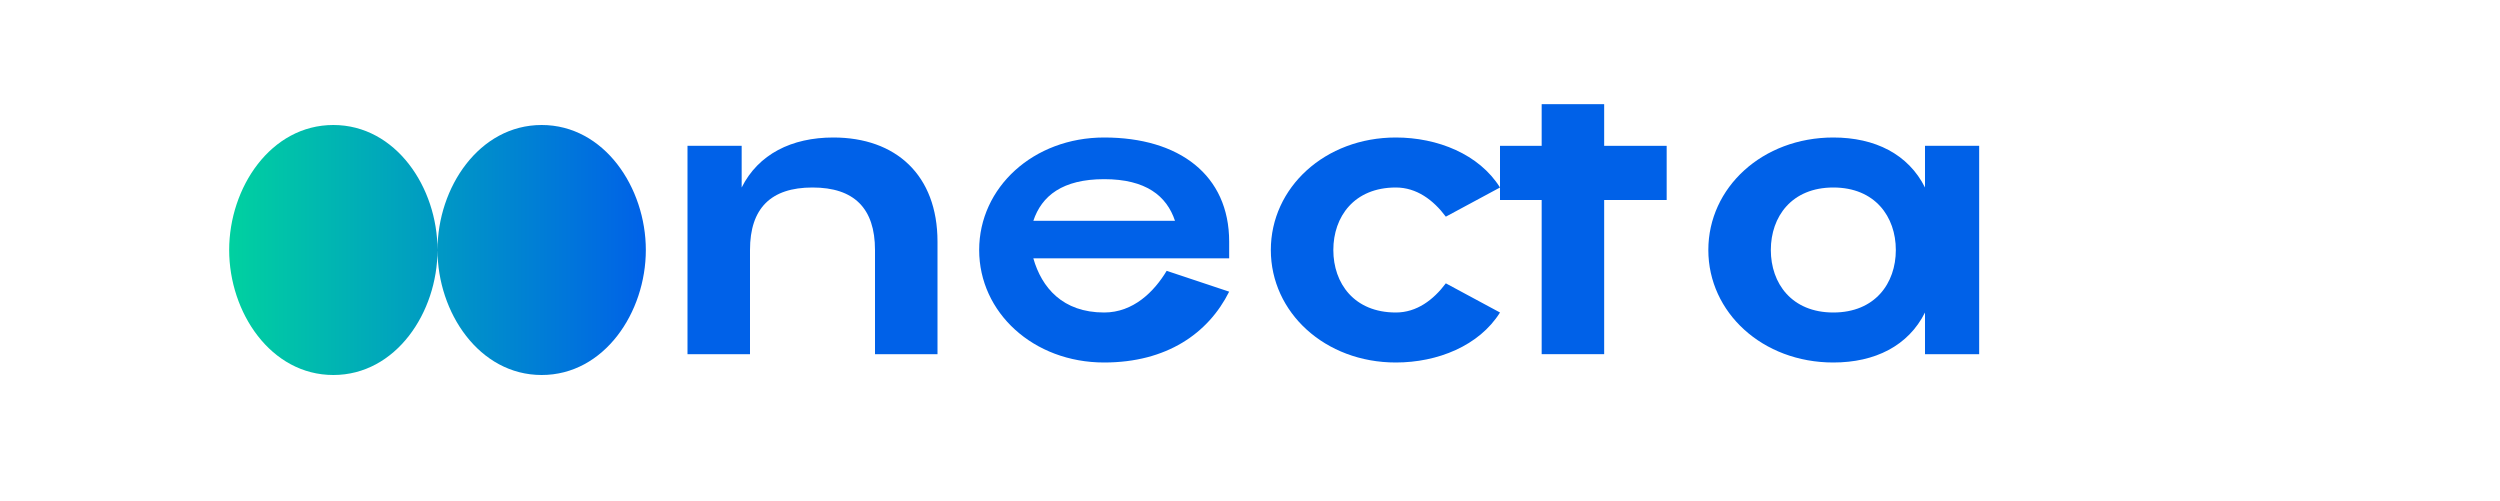
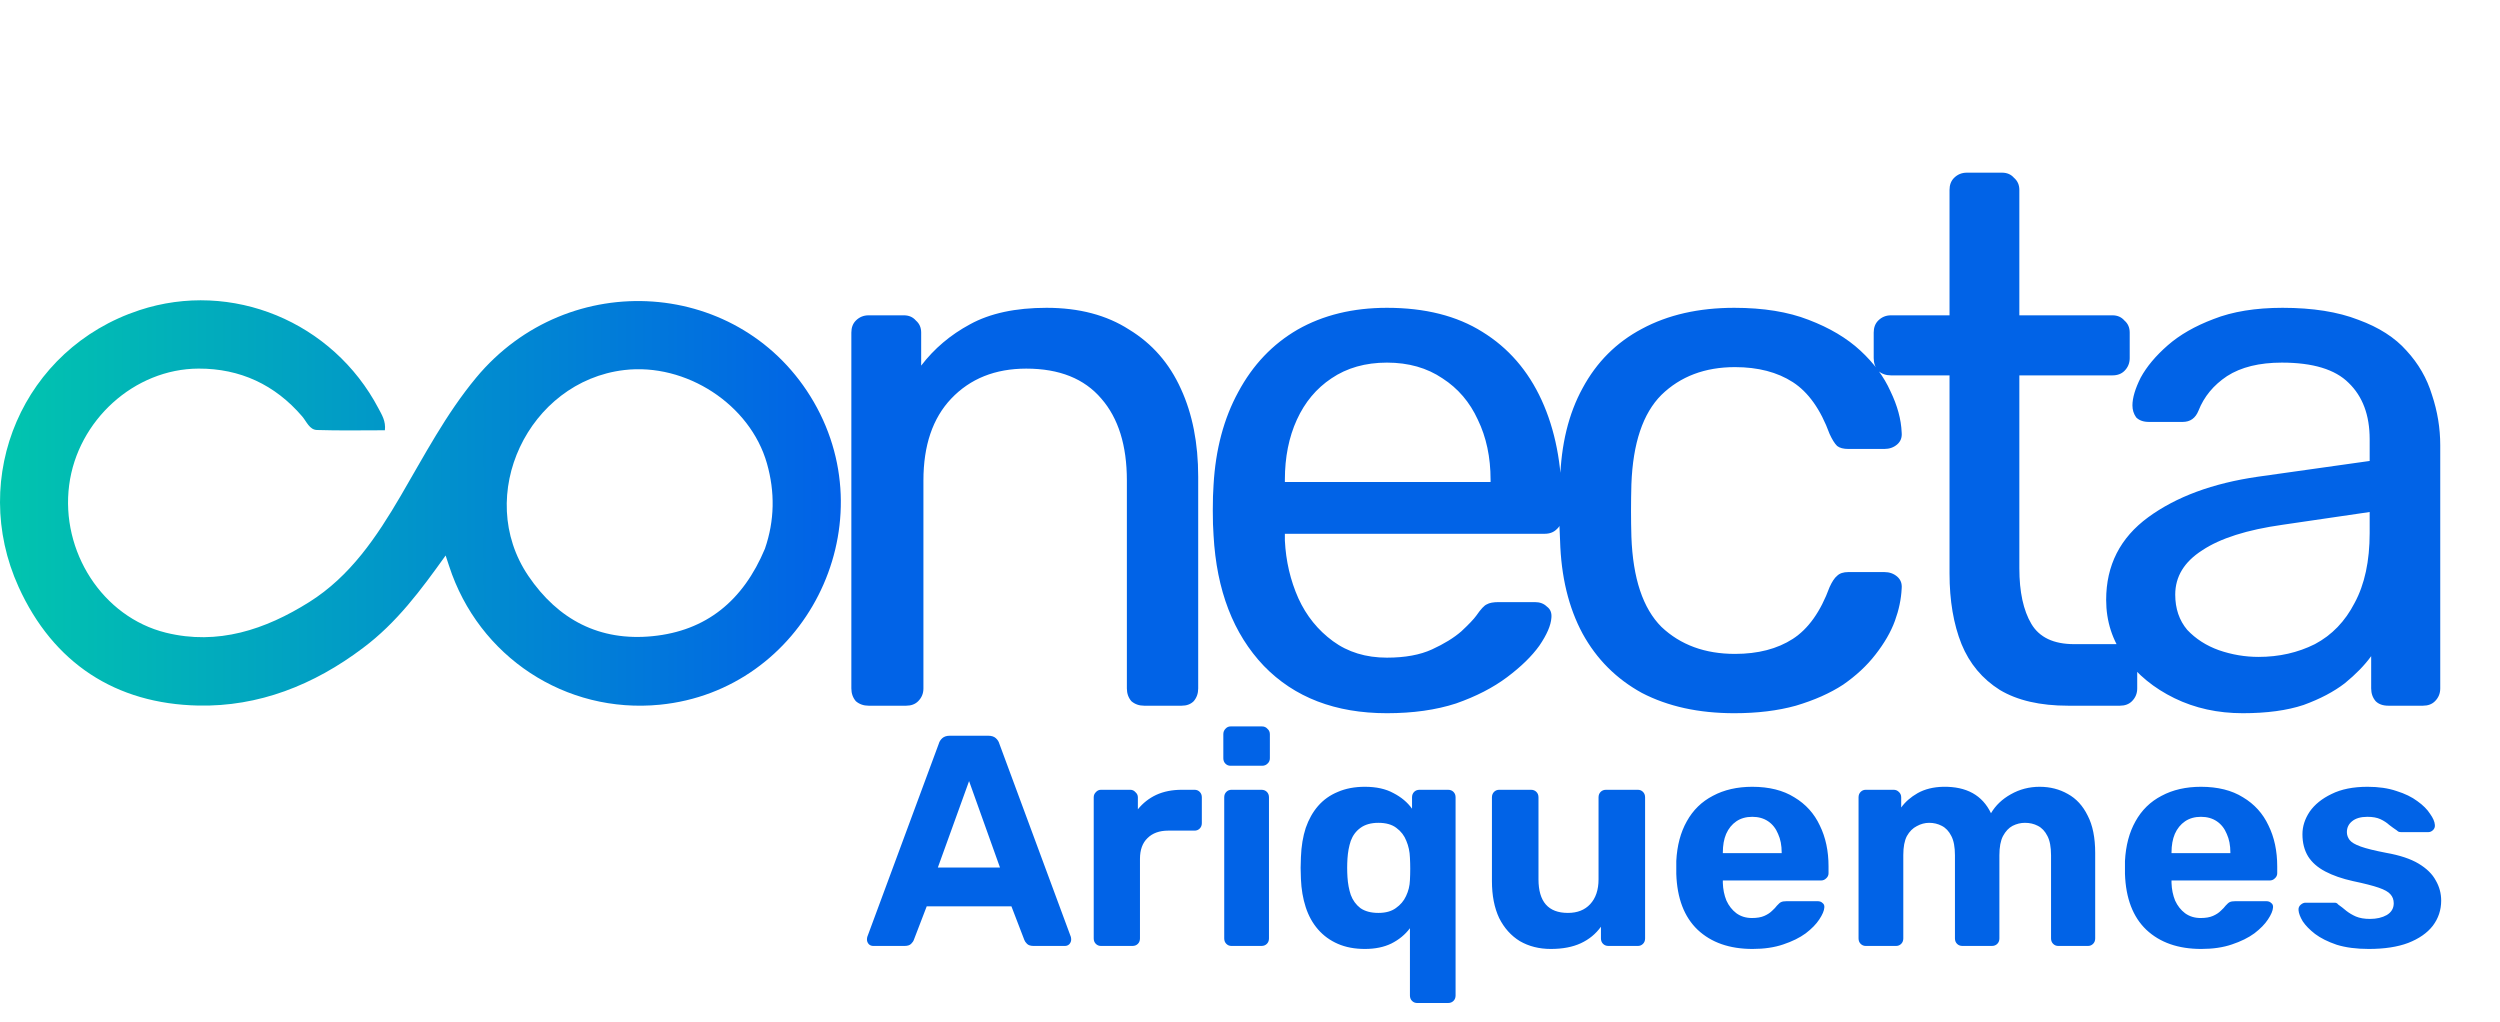
- <svg xmlns="http://www.w3.org/2000/svg" width="600" height="120" viewBox="0 0 600 120">
+ <svg xmlns="http://www.w3.org/2000/svg" width="333" height="136" viewBox="0 0 333 136" fill="none">
+   <path d="M48.364 86.299C41.786 91.273 34.421 94.147 26.417 93.981C15.416 93.752 7.089 88.343 2.477 78.179C-4.182 63.505 3.054 46.427 18.571 41.315C30.878 37.261 44.334 42.845 50.415 54.405C50.855 55.243 51.407 56.085 51.269 57.312C48.233 57.312 45.219 57.374 42.211 57.276C41.222 57.244 40.832 56.143 40.253 55.467C36.613 51.221 31.96 49.084 26.461 49.097C17.877 49.119 10.332 56.011 9.213 64.608C8.064 73.434 13.636 82.185 22.099 84.275C29.011 85.981 35.338 83.87 41.187 80.197C46.669 76.755 50.171 71.516 53.372 66.053C56.519 60.682 59.401 55.156 63.407 50.325C75.757 35.433 98.863 37.062 108.396 53.544C118.118 70.354 107.131 91.966 87.896 93.868C75.333 95.11 63.759 87.496 59.823 75.401C59.713 75.063 59.601 74.726 59.359 73.991C56.049 78.62 52.833 82.959 48.364 86.299ZM101.886 73.096C103.186 69.337 103.237 65.529 102.157 61.73C99.918 53.856 91.372 48.316 83.143 49.291C70.378 50.802 63.121 66.015 70.379 76.716C74.351 82.572 79.886 85.435 86.909 84.739C94.079 84.029 98.985 80.022 101.886 73.096Z" fill="url(#paint0_linear_90_52)" />
+   <path d="M115.7 94C115.033 94 114.467 93.8 114 93.4C113.6 92.933 113.4 92.367 113.4 91.7V44.3C113.4 43.633 113.6 43.1 114 42.7C114.467 42.233 115.033 42 115.7 42H120.4C121.067 42 121.6 42.233 122 42.7C122.467 43.1 122.7 43.633 122.7 44.3V48.7C124.433 46.433 126.6 44.6 129.2 43.2C131.867 41.733 135.267 41 139.4 41C143.733 41 147.4 41.967 150.4 43.9C153.467 45.767 155.767 48.4 157.3 51.8C158.833 55.133 159.6 59.033 159.6 63.5V91.7C159.6 92.367 159.4 92.933 159 93.4C158.6 93.8 158.067 94 157.4 94H152.4C151.733 94 151.167 93.8 150.7 93.4C150.3 92.933 150.1 92.367 150.1 91.7V64C150.1 59.333 148.967 55.7 146.7 53.1C144.433 50.433 141.1 49.1 136.7 49.1C132.567 49.1 129.233 50.433 126.7 53.1C124.233 55.7 123 59.333 123 64V91.7C123 92.367 122.767 92.933 122.3 93.4C121.9 93.8 121.367 94 120.7 94H115.7ZM184.745 95C177.878 95 172.411 92.9 168.345 88.7C164.278 84.433 162.045 78.633 161.645 71.3C161.578 70.433 161.545 69.333 161.545 68C161.545 66.6 161.578 65.467 161.645 64.6C161.911 59.867 163.011 55.733 164.945 52.2C166.878 48.6 169.511 45.833 172.845 43.9C176.245 41.967 180.211 41 184.745 41C189.811 41 194.045 42.067 197.445 44.2C200.911 46.333 203.545 49.367 205.345 53.3C207.145 57.233 208.045 61.833 208.045 67.1V68.8C208.045 69.533 207.811 70.1 207.345 70.5C206.945 70.9 206.411 71.1 205.745 71.1H171.145C171.145 71.167 171.145 71.3 171.145 71.5C171.145 71.7 171.145 71.867 171.145 72C171.278 74.733 171.878 77.3 172.945 79.7C174.011 82.033 175.545 83.933 177.545 85.4C179.545 86.867 181.945 87.6 184.745 87.6C187.145 87.6 189.145 87.233 190.745 86.5C192.345 85.767 193.645 84.967 194.645 84.1C195.645 83.167 196.311 82.467 196.645 82C197.245 81.133 197.711 80.633 198.045 80.5C198.378 80.3 198.911 80.2 199.645 80.2H204.445C205.111 80.2 205.645 80.4 206.045 80.8C206.511 81.133 206.711 81.633 206.645 82.3C206.578 83.3 206.045 84.533 205.045 86C204.045 87.4 202.611 88.8 200.745 90.2C198.878 91.6 196.611 92.767 193.945 93.7C191.278 94.567 188.211 95 184.745 95ZM171.145 64.2H198.545V63.9C198.545 60.9 197.978 58.233 196.845 55.9C195.778 53.567 194.211 51.733 192.145 50.4C190.078 49 187.611 48.3 184.745 48.3C181.878 48.3 179.411 49 177.345 50.4C175.345 51.733 173.811 53.567 172.745 55.9C171.678 58.233 171.145 60.9 171.145 63.9V64.2ZM231.002 95C226.268 95 222.168 94.1 218.702 92.3C215.302 90.433 212.668 87.8 210.802 84.4C208.935 80.933 207.935 76.8 207.802 72C207.735 71 207.702 69.667 207.702 68C207.702 66.333 207.735 65 207.802 64C207.935 59.2 208.935 55.1 210.802 51.7C212.668 48.233 215.302 45.6 218.702 43.8C222.168 41.933 226.268 41 231.002 41C234.868 41 238.168 41.533 240.902 42.6C243.702 43.667 246.002 45.033 247.802 46.7C249.602 48.367 250.935 50.167 251.802 52.1C252.735 54.033 253.235 55.867 253.302 57.6C253.368 58.267 253.168 58.8 252.702 59.2C252.235 59.6 251.668 59.8 251.002 59.8H246.202C245.535 59.8 245.035 59.667 244.702 59.4C244.368 59.067 244.035 58.533 243.702 57.8C242.502 54.533 240.868 52.233 238.802 50.9C236.735 49.567 234.168 48.9 231.102 48.9C227.102 48.9 223.835 50.133 221.302 52.6C218.835 55.067 217.502 59.033 217.302 64.5C217.235 66.9 217.235 69.233 217.302 71.5C217.502 77.033 218.835 81.033 221.302 83.5C223.835 85.9 227.102 87.1 231.102 87.1C234.168 87.1 236.735 86.433 238.802 85.1C240.868 83.767 242.502 81.467 243.702 78.2C244.035 77.467 244.368 76.967 244.702 76.7C245.035 76.367 245.535 76.2 246.202 76.2H251.002C251.668 76.2 252.235 76.4 252.702 76.8C253.168 77.2 253.368 77.733 253.302 78.4C253.235 79.8 252.935 81.233 252.402 82.7C251.868 84.167 251.002 85.667 249.802 87.2C248.668 88.667 247.235 90 245.502 91.2C243.768 92.333 241.668 93.267 239.202 94C236.802 94.667 234.068 95 231.002 95ZM275.477 94C271.744 94 268.711 93.3 266.377 91.9C264.044 90.433 262.344 88.4 261.277 85.8C260.211 83.133 259.677 80 259.677 76.4V50H251.877C251.211 50 250.644 49.8 250.177 49.4C249.777 48.933 249.577 48.367 249.577 47.7V44.3C249.577 43.633 249.777 43.1 250.177 42.7C250.644 42.233 251.211 42 251.877 42H259.677V25.3C259.677 24.633 259.877 24.1 260.277 23.7C260.744 23.233 261.311 23 261.977 23H266.677C267.344 23 267.877 23.233 268.277 23.7C268.744 24.1 268.977 24.633 268.977 25.3V42H281.377C282.044 42 282.577 42.233 282.977 42.7C283.444 43.1 283.677 43.633 283.677 44.3V47.7C283.677 48.367 283.444 48.933 282.977 49.4C282.577 49.8 282.044 50 281.377 50H268.977V75.7C268.977 78.833 269.511 81.3 270.577 83.1C271.644 84.9 273.544 85.8 276.277 85.8H282.377C283.044 85.8 283.577 86.033 283.977 86.5C284.444 86.9 284.677 87.433 284.677 88.1V91.7C284.677 92.367 284.444 92.933 283.977 93.4C283.577 93.8 283.044 94 282.377 94H275.477ZM298.74 95C295.407 95 292.373 94.333 289.64 93C286.907 91.667 284.707 89.867 283.04 87.6C281.373 85.333 280.54 82.767 280.54 79.9C280.54 75.3 282.407 71.633 286.14 68.9C289.873 66.167 294.74 64.367 300.74 63.5L315.64 61.4V58.5C315.64 55.3 314.707 52.8 312.84 51C311.04 49.2 308.073 48.3 303.94 48.3C300.94 48.3 298.507 48.9 296.64 50.1C294.84 51.3 293.573 52.833 292.84 54.7C292.44 55.7 291.74 56.2 290.74 56.2H286.24C285.507 56.2 284.94 56 284.54 55.6C284.207 55.133 284.04 54.6 284.04 54C284.04 53 284.407 51.767 285.14 50.3C285.94 48.833 287.14 47.4 288.74 46C290.34 44.6 292.373 43.433 294.84 42.5C297.373 41.5 300.44 41 304.04 41C308.04 41 311.407 41.533 314.14 42.6C316.873 43.6 319.007 44.967 320.54 46.7C322.14 48.433 323.273 50.4 323.94 52.6C324.673 54.8 325.04 57.033 325.04 59.3V91.7C325.04 92.367 324.807 92.933 324.34 93.4C323.94 93.8 323.407 94 322.74 94H318.14C317.407 94 316.84 93.8 316.44 93.4C316.04 92.933 315.84 92.367 315.84 91.7V87.4C314.973 88.6 313.807 89.8 312.34 91C310.873 92.133 309.04 93.1 306.84 93.9C304.64 94.633 301.94 95 298.74 95ZM300.84 87.5C303.573 87.5 306.073 86.933 308.34 85.8C310.607 84.6 312.373 82.767 313.64 80.3C314.973 77.833 315.64 74.733 315.64 71V68.2L304.04 69.9C299.307 70.567 295.74 71.7 293.34 73.3C290.94 74.833 289.74 76.8 289.74 79.2C289.74 81.067 290.273 82.633 291.34 83.9C292.473 85.1 293.873 86 295.54 86.6C297.273 87.2 299.04 87.5 300.84 87.5Z" fill="#0163E7" />
+   <path d="M116.32 126C116.08 126 115.88 125.92 115.72 125.76C115.56 125.573 115.48 125.373 115.48 125.16C115.48 125.027 115.493 124.907 115.52 124.8L125.04 99.08C125.12 98.787 125.28 98.533 125.52 98.32C125.76 98.107 126.093 98 126.52 98H131.64C132.067 98 132.4 98.107 132.64 98.32C132.88 98.533 133.04 98.787 133.12 99.08L142.64 124.8C142.667 124.907 142.68 125.027 142.68 125.16C142.68 125.373 142.6 125.573 142.44 125.76C142.28 125.92 142.08 126 141.84 126H137.68C137.28 126 136.987 125.907 136.8 125.72C136.613 125.533 136.493 125.36 136.44 125.2L134.72 120.72H123.44L121.72 125.2C121.667 125.36 121.547 125.533 121.36 125.72C121.173 125.907 120.88 126 120.48 126H116.32ZM124.92 115.56H133.2L129.08 104.04L124.92 115.56ZM146.644 126C146.377 126 146.151 125.907 145.964 125.72C145.777 125.533 145.684 125.293 145.684 125V106.2C145.684 105.933 145.777 105.707 145.964 105.52C146.151 105.307 146.377 105.2 146.644 105.2H150.564C150.831 105.2 151.057 105.307 151.244 105.52C151.457 105.707 151.564 105.933 151.564 106.2V107.8C152.231 106.973 153.044 106.333 154.004 105.88C154.991 105.427 156.124 105.2 157.404 105.2H159.124C159.391 105.2 159.617 105.293 159.804 105.48C159.991 105.667 160.084 105.907 160.084 106.2V109.64C160.084 109.933 159.991 110.173 159.804 110.36C159.617 110.547 159.391 110.64 159.124 110.64H155.604C154.431 110.64 153.511 110.973 152.844 111.64C152.177 112.28 151.844 113.2 151.844 114.4V125C151.844 125.293 151.751 125.533 151.564 125.72C151.377 125.907 151.137 126 150.844 126H146.644ZM164.027 126C163.76 126 163.534 125.907 163.347 125.72C163.16 125.533 163.067 125.293 163.067 125V106.2C163.067 105.907 163.16 105.667 163.347 105.48C163.534 105.293 163.76 105.2 164.027 105.2H168.027C168.32 105.2 168.56 105.293 168.747 105.48C168.934 105.667 169.027 105.907 169.027 106.2V125C169.027 125.293 168.934 125.533 168.747 125.72C168.56 125.907 168.32 126 168.027 126H164.027ZM163.907 102C163.64 102 163.414 101.907 163.227 101.72C163.04 101.533 162.947 101.293 162.947 101V97.8C162.947 97.507 163.04 97.267 163.227 97.08C163.414 96.867 163.64 96.76 163.907 96.76H168.107C168.4 96.76 168.64 96.867 168.827 97.08C169.04 97.267 169.147 97.507 169.147 97.8V101C169.147 101.293 169.04 101.533 168.827 101.72C168.64 101.907 168.4 102 168.107 102H163.907ZM188.763 133.6C188.497 133.6 188.27 133.507 188.083 133.32C187.897 133.133 187.803 132.893 187.803 132.6V123.64C187.163 124.493 186.337 125.173 185.323 125.68C184.337 126.16 183.163 126.4 181.803 126.4C180.443 126.4 179.243 126.173 178.203 125.72C177.163 125.267 176.283 124.627 175.563 123.8C174.843 122.973 174.297 121.987 173.923 120.84C173.55 119.693 173.337 118.44 173.283 117.08C173.257 116.547 173.243 116.053 173.243 115.6C173.243 115.147 173.257 114.667 173.283 114.16C173.337 112.72 173.55 111.427 173.923 110.28C174.323 109.133 174.87 108.16 175.563 107.36C176.283 106.533 177.163 105.907 178.203 105.48C179.243 105.027 180.443 104.8 181.803 104.8C183.323 104.8 184.59 105.08 185.603 105.64C186.643 106.173 187.47 106.867 188.083 107.72V106.2C188.083 105.907 188.177 105.667 188.363 105.48C188.55 105.293 188.79 105.2 189.083 105.2H192.883C193.177 105.2 193.417 105.293 193.603 105.48C193.79 105.667 193.883 105.907 193.883 106.2V132.6C193.883 132.893 193.79 133.133 193.603 133.32C193.417 133.507 193.177 133.6 192.883 133.6H188.763ZM183.603 121.6C184.563 121.6 185.337 121.387 185.923 120.96C186.537 120.533 186.99 120 187.283 119.36C187.603 118.693 187.777 117.987 187.803 117.24C187.83 116.733 187.843 116.227 187.843 115.72C187.843 115.213 187.83 114.72 187.803 114.24C187.777 113.44 187.617 112.693 187.323 112C187.057 111.307 186.617 110.733 186.003 110.28C185.417 109.827 184.617 109.6 183.603 109.6C182.617 109.6 181.817 109.827 181.203 110.28C180.617 110.707 180.19 111.28 179.923 112C179.683 112.72 179.537 113.507 179.483 114.36C179.43 115.187 179.43 116.013 179.483 116.84C179.537 117.693 179.683 118.48 179.923 119.2C180.19 119.92 180.617 120.507 181.203 120.96C181.817 121.387 182.617 121.6 183.603 121.6ZM206.566 126.4C205.02 126.4 203.646 126.053 202.446 125.36C201.273 124.64 200.353 123.613 199.686 122.28C199.046 120.92 198.726 119.28 198.726 117.36V106.2C198.726 105.907 198.82 105.667 199.006 105.48C199.193 105.293 199.42 105.2 199.686 105.2H203.926C204.22 105.2 204.46 105.293 204.646 105.48C204.833 105.667 204.926 105.907 204.926 106.2V117.12C204.926 120.107 206.233 121.6 208.846 121.6C210.1 121.6 211.086 121.213 211.806 120.44C212.553 119.64 212.926 118.533 212.926 117.12V106.2C212.926 105.907 213.02 105.667 213.206 105.48C213.393 105.293 213.633 105.2 213.926 105.2H218.166C218.433 105.2 218.66 105.293 218.846 105.48C219.033 105.667 219.126 105.907 219.126 106.2V125C219.126 125.293 219.033 125.533 218.846 125.72C218.66 125.907 218.433 126 218.166 126H214.246C213.953 126 213.713 125.907 213.526 125.72C213.34 125.533 213.246 125.293 213.246 125V123.44C212.553 124.4 211.66 125.133 210.566 125.64C209.473 126.147 208.14 126.4 206.566 126.4ZM233.441 126.4C230.374 126.4 227.934 125.547 226.121 123.84C224.334 122.133 223.387 119.653 223.281 116.4C223.281 116.187 223.281 115.907 223.281 115.56C223.281 115.187 223.281 114.893 223.281 114.68C223.387 112.627 223.854 110.867 224.681 109.4C225.507 107.907 226.667 106.773 228.161 106C229.654 105.2 231.401 104.8 233.401 104.8C235.641 104.8 237.507 105.267 239.001 106.2C240.521 107.107 241.654 108.36 242.401 109.96C243.174 111.533 243.561 113.347 243.561 115.4V116.32C243.561 116.587 243.454 116.813 243.241 117C243.054 117.187 242.827 117.28 242.561 117.28H229.481C229.481 117.307 229.481 117.36 229.481 117.44C229.481 117.493 229.481 117.547 229.481 117.6C229.507 118.453 229.667 119.24 229.961 119.96C230.281 120.653 230.721 121.213 231.281 121.64C231.867 122.067 232.561 122.28 233.361 122.28C234.027 122.28 234.574 122.187 235.001 122C235.427 121.813 235.774 121.587 236.041 121.32C236.334 121.053 236.547 120.827 236.681 120.64C236.921 120.373 237.107 120.213 237.241 120.16C237.401 120.08 237.641 120.04 237.961 120.04H242.121C242.387 120.04 242.601 120.12 242.761 120.28C242.947 120.413 243.027 120.613 243.001 120.88C242.974 121.307 242.747 121.84 242.321 122.48C241.921 123.093 241.321 123.707 240.521 124.32C239.721 124.907 238.721 125.4 237.521 125.8C236.347 126.2 234.987 126.4 233.441 126.4ZM229.481 113.64H237.321V113.56C237.321 112.6 237.161 111.773 236.841 111.08C236.547 110.36 236.107 109.8 235.521 109.4C234.934 109 234.227 108.8 233.401 108.8C232.574 108.8 231.867 109 231.281 109.4C230.694 109.8 230.241 110.36 229.921 111.08C229.627 111.773 229.481 112.6 229.481 113.56V113.64ZM248.519 126C248.252 126 248.026 125.907 247.839 125.72C247.652 125.533 247.559 125.293 247.559 125V106.2C247.559 105.907 247.652 105.667 247.839 105.48C248.026 105.293 248.252 105.2 248.519 105.2H252.239C252.506 105.2 252.732 105.293 252.919 105.48C253.132 105.667 253.239 105.907 253.239 106.2V107.56C253.772 106.813 254.506 106.173 255.439 105.64C256.399 105.107 257.532 104.827 258.839 104.8C261.932 104.747 264.052 105.92 265.199 108.32C265.812 107.28 266.692 106.44 267.839 105.8C269.012 105.133 270.292 104.8 271.679 104.8C273.066 104.8 274.319 105.12 275.439 105.76C276.559 106.373 277.439 107.333 278.079 108.64C278.746 109.92 279.079 111.573 279.079 113.6V125C279.079 125.293 278.986 125.533 278.799 125.72C278.612 125.907 278.386 126 278.119 126H274.159C273.892 126 273.666 125.907 273.479 125.72C273.292 125.533 273.199 125.293 273.199 125V113.92C273.199 112.827 273.039 111.973 272.719 111.36C272.399 110.72 271.972 110.267 271.439 110C270.932 109.733 270.359 109.6 269.719 109.6C269.159 109.6 268.612 109.733 268.079 110C267.572 110.267 267.146 110.72 266.799 111.36C266.479 111.973 266.319 112.827 266.319 113.92V125C266.319 125.293 266.226 125.533 266.039 125.72C265.852 125.907 265.612 126 265.319 126H261.399C261.106 126 260.866 125.907 260.679 125.72C260.492 125.533 260.399 125.293 260.399 125V113.92C260.399 112.827 260.239 111.973 259.919 111.36C259.599 110.72 259.172 110.267 258.639 110C258.132 109.733 257.572 109.6 256.959 109.6C256.399 109.6 255.852 109.747 255.319 110.04C254.786 110.307 254.346 110.747 253.999 111.36C253.679 111.973 253.519 112.813 253.519 113.88V125C253.519 125.293 253.426 125.533 253.239 125.72C253.052 125.907 252.826 126 252.559 126H248.519ZM293.206 126.4C290.14 126.4 287.7 125.547 285.886 123.84C284.1 122.133 283.153 119.653 283.046 116.4C283.046 116.187 283.046 115.907 283.046 115.56C283.046 115.187 283.046 114.893 283.046 114.68C283.153 112.627 283.62 110.867 284.446 109.4C285.273 107.907 286.433 106.773 287.926 106C289.42 105.2 291.166 104.8 293.166 104.8C295.406 104.8 297.273 105.267 298.766 106.2C300.286 107.107 301.42 108.36 302.166 109.96C302.94 111.533 303.326 113.347 303.326 115.4V116.32C303.326 116.587 303.22 116.813 303.006 117C302.82 117.187 302.593 117.28 302.326 117.28H289.246C289.246 117.307 289.246 117.36 289.246 117.44C289.246 117.493 289.246 117.547 289.246 117.6C289.273 118.453 289.433 119.24 289.726 119.96C290.046 120.653 290.486 121.213 291.046 121.64C291.633 122.067 292.326 122.28 293.126 122.28C293.793 122.28 294.34 122.187 294.766 122C295.193 121.813 295.54 121.587 295.806 121.32C296.1 121.053 296.313 120.827 296.446 120.64C296.686 120.373 296.873 120.213 297.006 120.16C297.166 120.08 297.406 120.04 297.726 120.04H301.886C302.153 120.04 302.366 120.12 302.526 120.28C302.713 120.413 302.793 120.613 302.766 120.88C302.74 121.307 302.513 121.84 302.086 122.48C301.686 123.093 301.086 123.707 300.286 124.32C299.486 124.907 298.486 125.4 297.286 125.8C296.113 126.2 294.753 126.4 293.206 126.4ZM289.246 113.64H297.086V113.56C297.086 112.6 296.926 111.773 296.606 111.08C296.313 110.36 295.873 109.8 295.286 109.4C294.7 109 293.993 108.8 293.166 108.8C292.34 108.8 291.633 109 291.046 109.4C290.46 109.8 290.006 110.36 289.686 111.08C289.393 111.773 289.246 112.6 289.246 113.56V113.64ZM315.525 126.4C313.871 126.4 312.445 126.213 311.245 125.84C310.071 125.44 309.111 124.96 308.365 124.4C307.645 123.84 307.098 123.28 306.725 122.72C306.378 122.133 306.191 121.64 306.165 121.24C306.138 120.947 306.231 120.707 306.445 120.52C306.658 120.333 306.871 120.24 307.085 120.24H310.965C311.045 120.24 311.125 120.253 311.205 120.28C311.285 120.307 311.365 120.373 311.445 120.48C311.791 120.72 312.151 121 312.525 121.32C312.898 121.613 313.325 121.867 313.805 122.08C314.311 122.293 314.938 122.4 315.685 122.4C316.565 122.4 317.311 122.227 317.925 121.88C318.538 121.507 318.845 120.987 318.845 120.32C318.845 119.84 318.698 119.44 318.405 119.12C318.138 118.8 317.618 118.507 316.845 118.24C316.071 117.973 314.925 117.68 313.405 117.36C311.965 117.04 310.738 116.613 309.725 116.08C308.711 115.547 307.951 114.88 307.445 114.08C306.938 113.253 306.685 112.267 306.685 111.12C306.685 110.08 307.005 109.08 307.645 108.12C308.311 107.16 309.285 106.373 310.565 105.76C311.845 105.12 313.445 104.8 315.365 104.8C316.831 104.8 318.111 104.987 319.205 105.36C320.325 105.707 321.258 106.16 322.005 106.72C322.751 107.253 323.311 107.813 323.685 108.4C324.085 108.96 324.298 109.453 324.325 109.88C324.351 110.147 324.271 110.373 324.085 110.56C323.898 110.747 323.685 110.84 323.445 110.84H319.885C319.751 110.84 319.631 110.827 319.525 110.8C319.418 110.747 319.325 110.68 319.245 110.6C318.925 110.387 318.591 110.147 318.245 109.88C317.925 109.587 317.538 109.333 317.085 109.12C316.631 108.907 316.045 108.8 315.325 108.8C314.445 108.8 313.765 109 313.285 109.4C312.831 109.773 312.605 110.253 312.605 110.84C312.605 111.213 312.725 111.56 312.965 111.88C313.205 112.2 313.698 112.493 314.445 112.76C315.191 113.027 316.325 113.307 317.845 113.6C319.658 113.92 321.098 114.4 322.165 115.04C323.231 115.68 323.991 116.427 324.445 117.28C324.925 118.107 325.165 119 325.165 119.96C325.165 121.213 324.791 122.333 324.045 123.32C323.298 124.28 322.205 125.04 320.765 125.6C319.351 126.133 317.605 126.4 315.525 126.4Z" fill="#0163E7" />
  <defs>
-     <linearGradient id="infinityGradient" x1="0%" y1="50%" x2="100%" y2="50%">
-       <stop offset="0%" style="stop-color:#00D1A0;stop-opacity:1" />
-       <stop offset="100%" style="stop-color:#0061e8;stop-opacity:1" />
+     <linearGradient id="paint0_linear_90_52" x1="-8.34465e-07" y1="67" x2="112" y2="67" gradientUnits="userSpaceOnUse">
+       <stop stop-color="#01C5AE" />
+       <stop offset="1" stop-color="#0161E8" />
    </linearGradient>
  </defs>
-   <path d="M55,60 C55,45 65,30 80,30 C95,30 105,45 105,60 C105,75 95,90 80,90 C65,90 55,75 55,60 M105,60 C105,45 115,30 130,30 C145,30 155,45 155,60 C155,75 145,90 130,90 C115,90 105,75 105,60" fill="url(#infinityGradient)" />
-   <path d="M165,35 L165,85 L180,85 L180,60 C180,50 185,45 195,45 C205,45 210,50 210,60 L210,85 L225,85 L225,58 C225,42 215,33 200,33 C190,33 182,37 178,45 L178,35 L165,35 Z" fill="#0061e8" />
-   <path d="M235,60 C235,75 248,87 265,87 C280,87 290,80 295,70 L280,65 C277,70 272,75 265,75 C255,75 250,69 248,62 L295,62 C295,61 295,59 295,58 C295,42 283,33 265,33 C248,33 235,45 235,60 Z M248,53 C250,47 255,43 265,43 C275,43 280,47 282,53 L248,53 Z" fill="#0061e8" />
-   <path d="M305,60 C305,75 318,87 335,87 C345,87 355,83 360,75 L347,68 C344,72 340,75 335,75 C325,75 320,68 320,60 C320,52 325,45 335,45 C340,45 344,48 347,52 L360,45 C355,37 345,33 335,33 C318,33 305,45 305,60 Z" fill="#0061e8" />
-   <path d="M370,25 L370,35 L360,35 L360,48 L370,48 L370,85 L385,85 L385,48 L400,48 L400,35 L385,35 L385,25 L370,25 Z" fill="#0061e8" />
-   <path d="M410,60 C410,75 423,87 440,87 C450,87 458,83 462,75 L462,85 L475,85 L475,35 L462,35 L462,45 C458,37 450,33 440,33 C423,33 410,45 410,60 Z M425,60 C425,52 430,45 440,45 C450,45 455,52 455,60 C455,68 450,75 440,75 C430,75 425,68 425,60 Z" fill="#0061e8" />
</svg>
